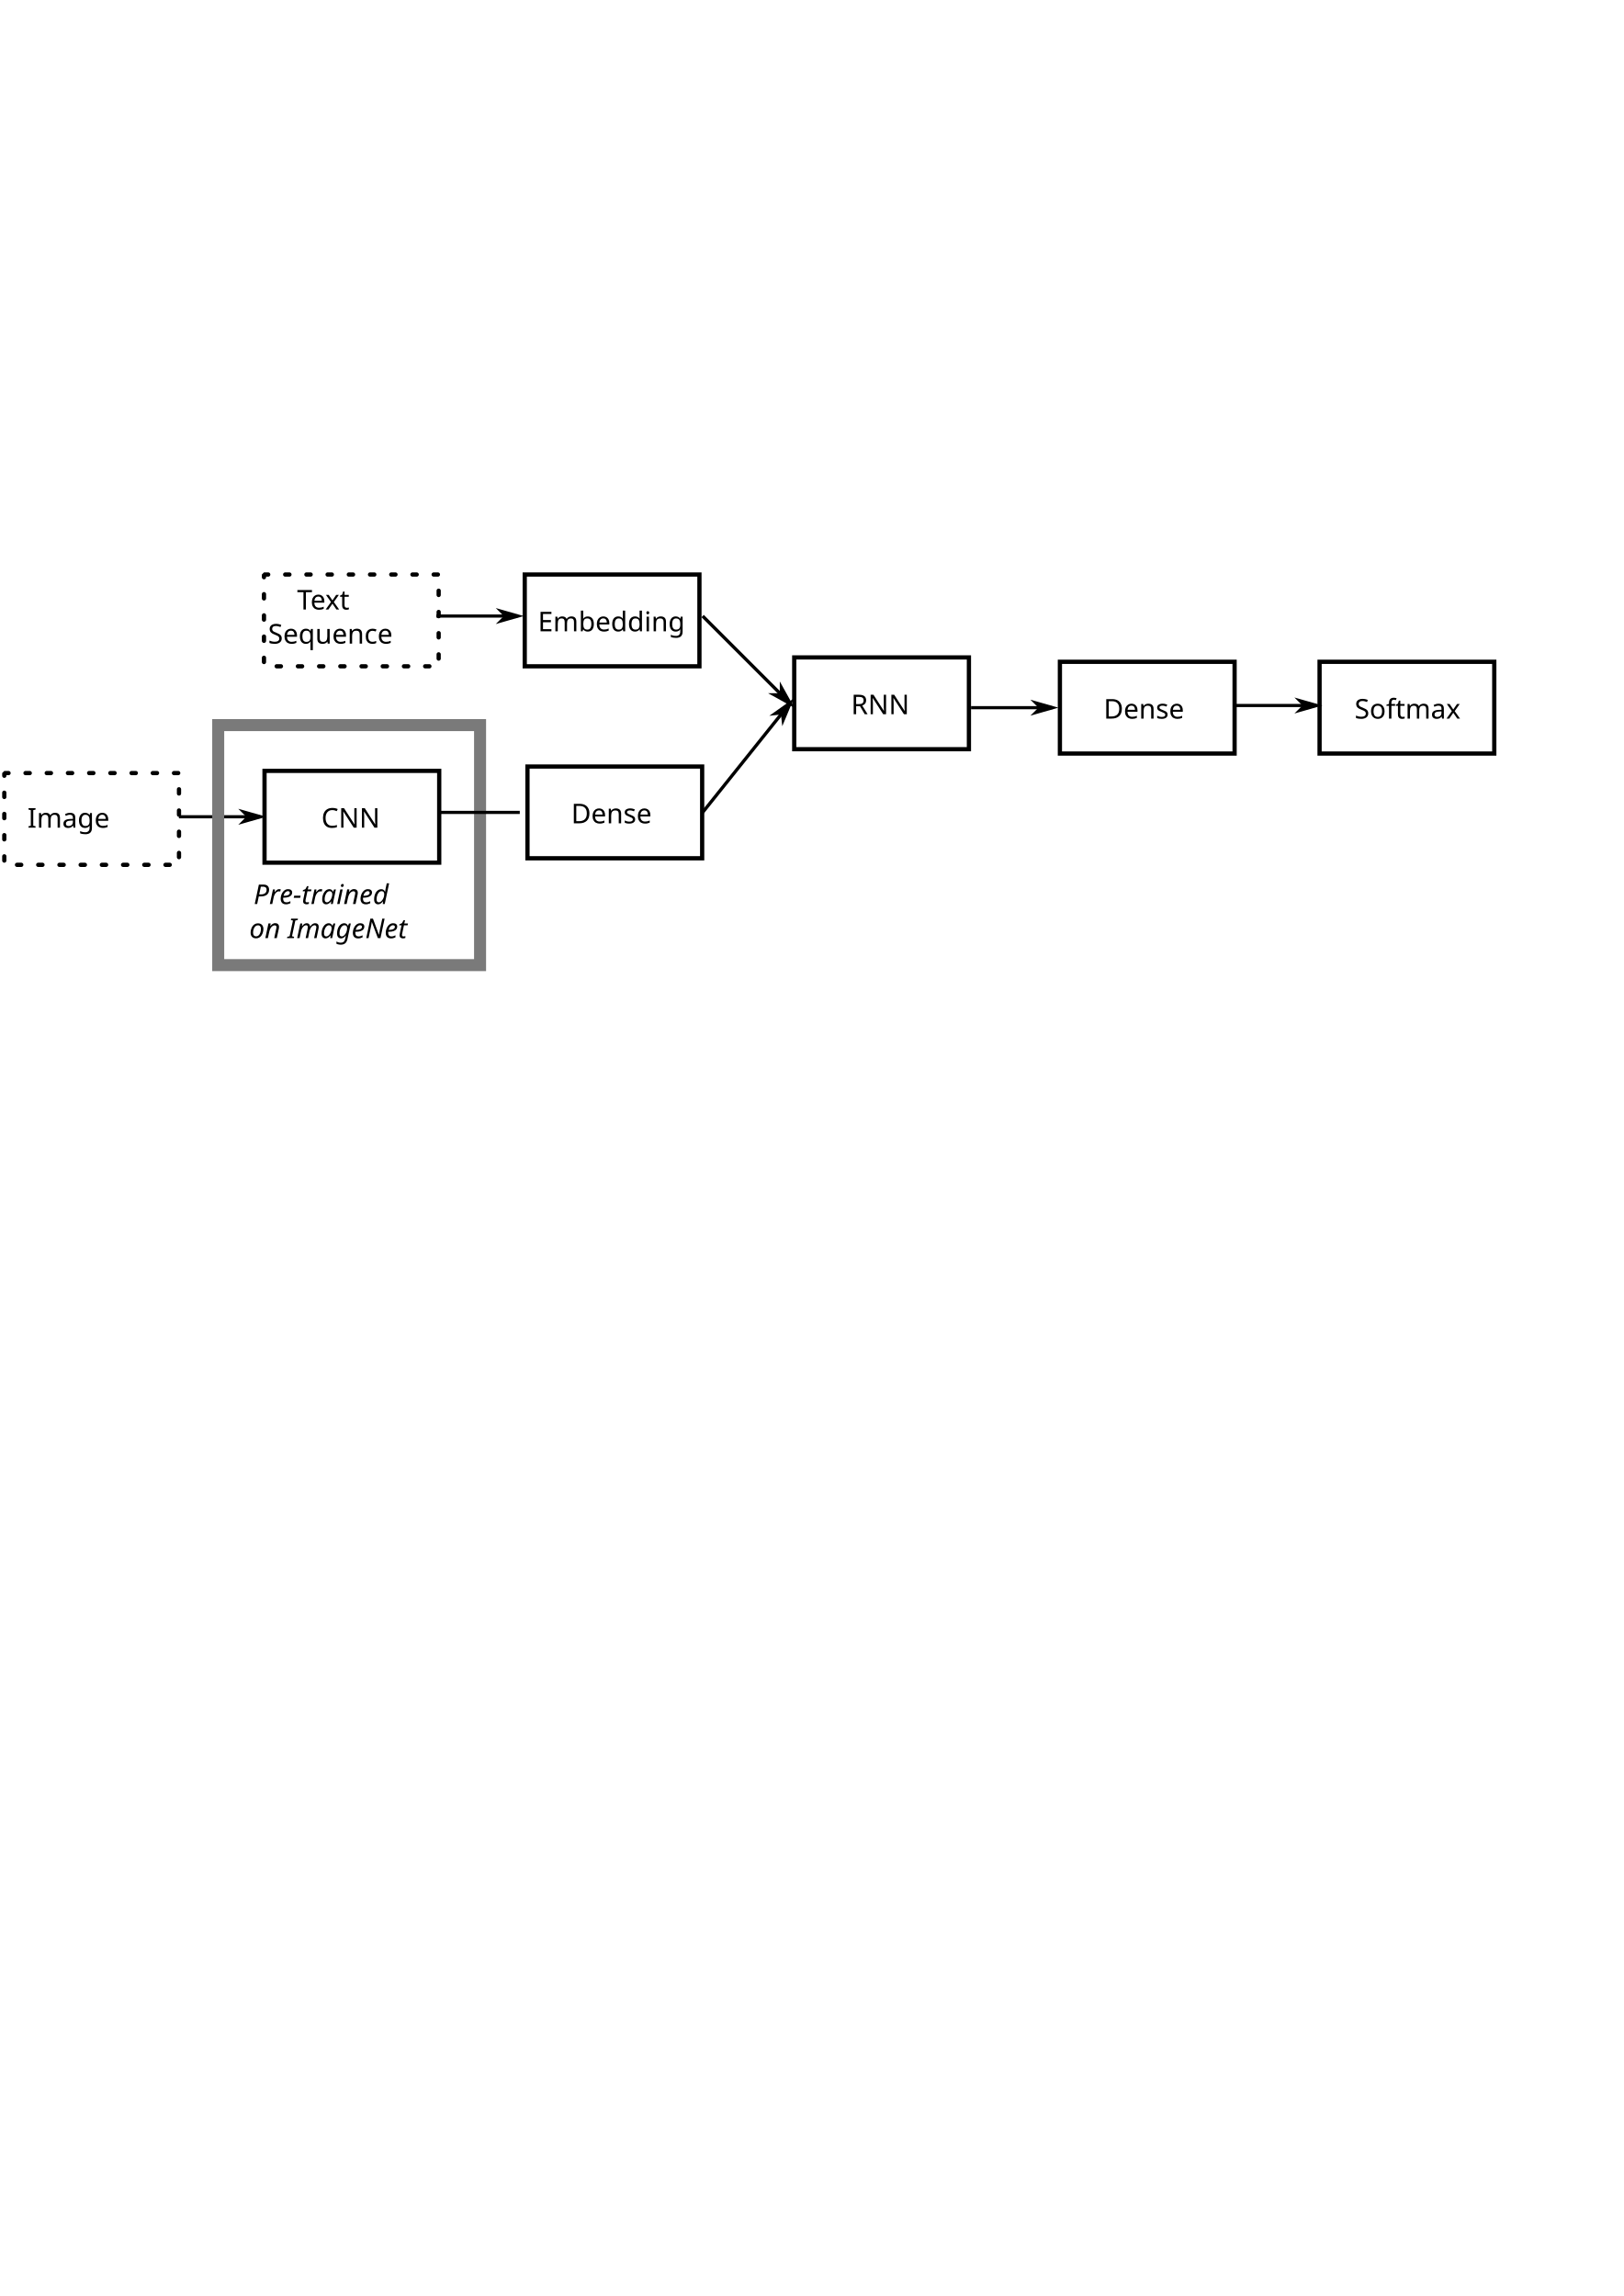
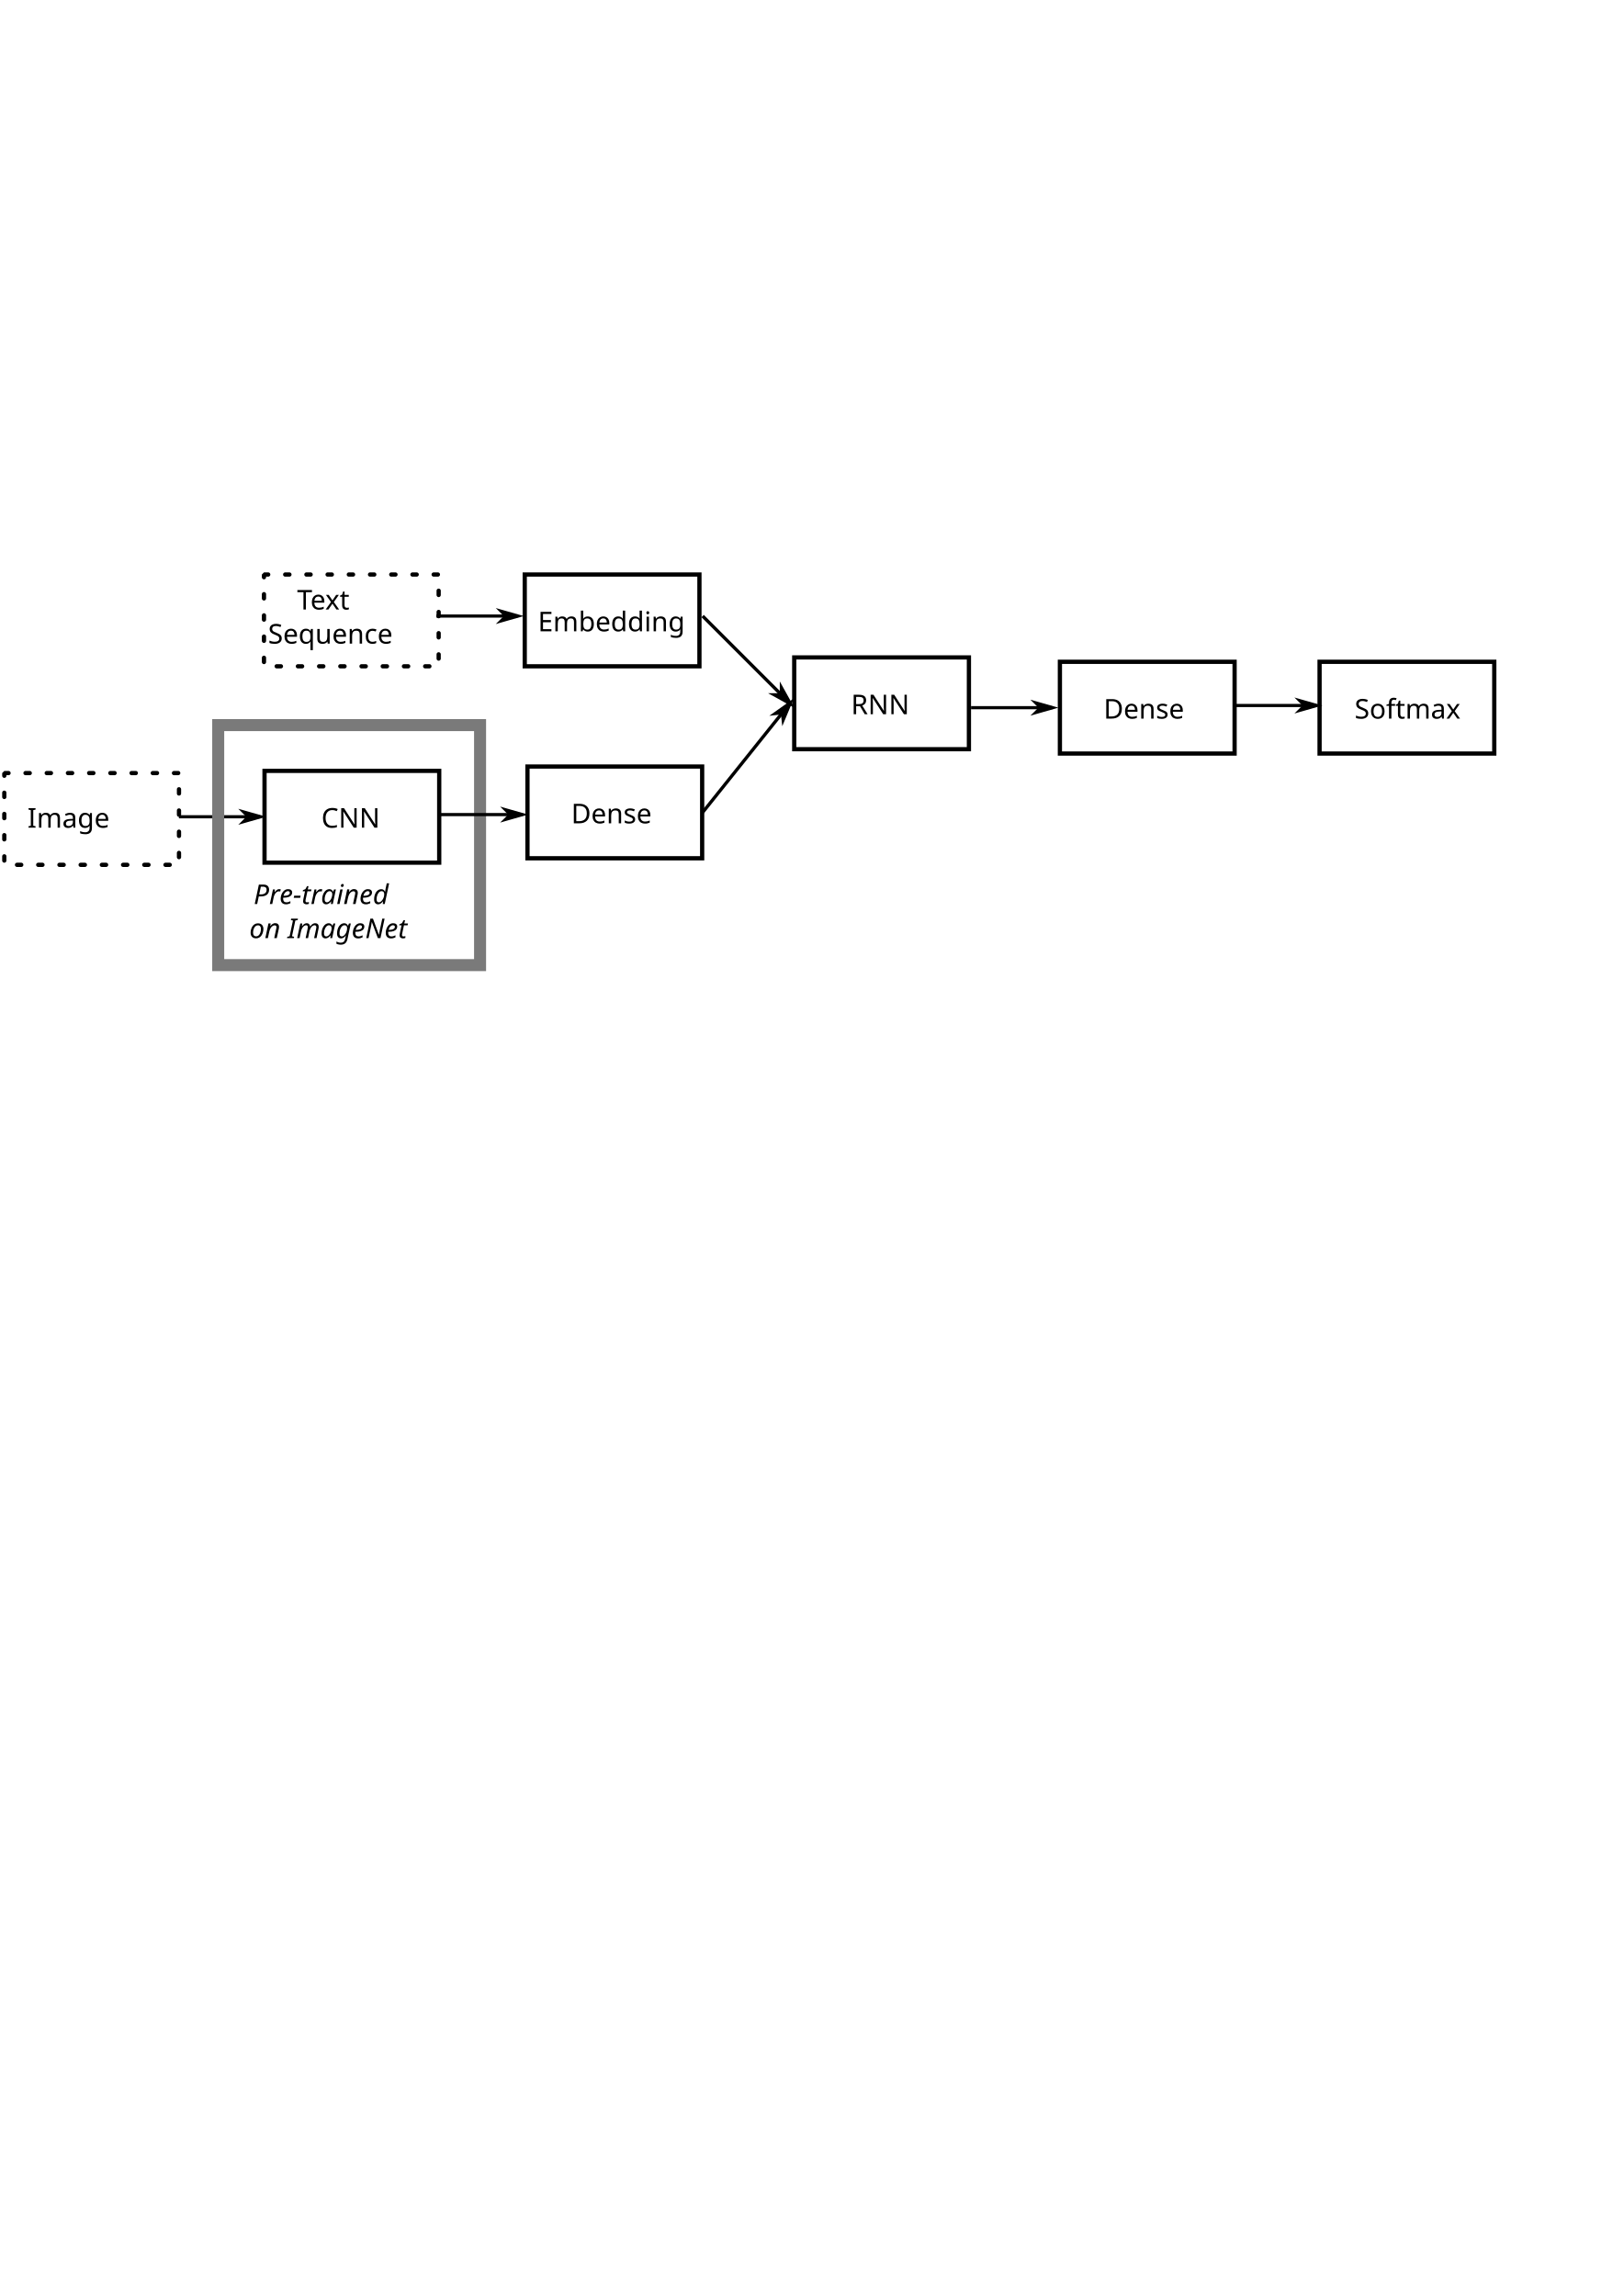
<svg xmlns="http://www.w3.org/2000/svg" width="210mm" height="297mm" viewBox="0 0 744.094 1052.362" id="svg2" version="1.1">
  <defs id="defs4">
    <marker orient="auto" refY="0.0" refX="0.0" id="marker6921" style="overflow:visible;">
      <path id="path6923" d="M 0.0,0.0 L 5.0,-5.0 L -12.5,0.0 L 5.0,5.0 L 0.0,0.0 z " style="fill-rule:evenodd;stroke:#000000;stroke-width:1pt;stroke-opacity:1;fill:#000000;fill-opacity:1" transform="scale(0.4) rotate(180) translate(10,0)" />
    </marker>
    <marker style="overflow:visible;" id="marker6843" refX="0.0" refY="0.0" orient="auto">
      <path transform="scale(0.4) rotate(180) translate(10,0)" style="fill-rule:evenodd;stroke:#000000;stroke-width:1pt;stroke-opacity:1;fill:#000000;fill-opacity:1" d="M 0.0,0.0 L 5.0,-5.0 L -12.5,0.0 L 5.0,5.0 L 0.0,0.0 z " id="path6845" />
    </marker>
    <marker orient="auto" refY="0.0" refX="0.0" id="Arrow1Mend" style="overflow:visible;">
      <path id="path4385" d="M 0.0,0.0 L 5.0,-5.0 L -12.5,0.0 L 5.0,5.0 L 0.0,0.0 z " style="fill-rule:evenodd;stroke:#000000;stroke-width:1pt;stroke-opacity:1;fill:#000000;fill-opacity:1" transform="scale(0.4) rotate(180) translate(10,0)" />
    </marker>
    <marker orient="auto" refY="0.0" refX="0.0" id="Arrow1Lend" style="overflow:visible;">
      <path id="path4379" d="M 0.0,0.0 L 5.0,-5.0 L -12.5,0.0 L 5.0,5.0 L 0.0,0.0 z " style="fill-rule:evenodd;stroke:#000000;stroke-width:1pt;stroke-opacity:1;fill:#000000;fill-opacity:1" transform="scale(0.8) rotate(180) translate(12.5,0)" />
    </marker>
    <marker orient="auto" refY="0" refX="0" id="Arrow1Mend-5" style="overflow:visible">
      <path id="path4385-9" d="M 0,0 5,-5 -12.5,0 5,5 0,0 Z" style="fill:#000000;fill-opacity:1;fill-rule:evenodd;stroke:#000000;stroke-width:1pt;stroke-opacity:1" transform="matrix(-0.4,0,0,-0.4,-4,0)" />
    </marker>
    <marker orient="auto" refY="0" refX="0" id="Arrow1Mend-2" style="overflow:visible">
      <path id="path4385-8" d="M 0,0 5,-5 -12.5,0 5,5 0,0 Z" style="fill:#000000;fill-opacity:1;fill-rule:evenodd;stroke:#000000;stroke-width:1pt;stroke-opacity:1" transform="matrix(-0.4,0,0,-0.4,-4,0)" />
    </marker>
    <marker orient="auto" refY="0" refX="0" id="Arrow1Mend-2-7" style="overflow:visible">
      <path id="path4385-8-3" d="M 0,0 5,-5 -12.5,0 5,5 0,0 Z" style="fill:#000000;fill-opacity:1;fill-rule:evenodd;stroke:#000000;stroke-width:1pt;stroke-opacity:1" transform="matrix(-0.4,0,0,-0.4,-4,0)" />
    </marker>
    <marker orient="auto" refY="0" refX="0" id="Arrow1Mend-2-1" style="overflow:visible">
      <path id="path4385-8-2" d="M 0,0 5,-5 -12.5,0 5,5 0,0 Z" style="fill:#000000;fill-opacity:1;fill-rule:evenodd;stroke:#000000;stroke-width:1pt;stroke-opacity:1" transform="matrix(-0.4,0,0,-0.4,-4,0)" />
    </marker>
    <marker orient="auto" refY="0" refX="0" id="Arrow1Mend-2-3" style="overflow:visible">
      <path id="path4385-8-1" d="M 0,0 5,-5 -12.5,0 5,5 0,0 Z" style="fill:#000000;fill-opacity:1;fill-rule:evenodd;stroke:#000000;stroke-width:1pt;stroke-opacity:1" transform="matrix(-0.4,0,0,-0.4,-4,0)" />
    </marker>
    <marker orient="auto" refY="0" refX="0" id="Arrow1Mend-2-78" style="overflow:visible">
      <path id="path4385-8-4" d="M 0,0 5,-5 -12.5,0 5,5 0,0 Z" style="fill:#000000;fill-opacity:1;fill-rule:evenodd;stroke:#000000;stroke-width:1pt;stroke-opacity:1" transform="matrix(-0.4,0,0,-0.4,-4,0)" />
    </marker>
    <marker orient="auto" refY="0" refX="0" id="Arrow1Mend-2-36" style="overflow:visible">
      <path id="path4385-8-7" d="M 0,0 5,-5 -12.5,0 5,5 0,0 Z" style="fill:#000000;fill-opacity:1;fill-rule:evenodd;stroke:#000000;stroke-width:1pt;stroke-opacity:1" transform="matrix(-0.4,0,0,-0.4,-4,0)" />
+     </marker>
+     <marker orient="auto" refY="0" refX="0" id="Arrow1Mend-3" style="overflow:visible">
+       <path id="path4385-6" d="M 0,0 5,-5 -12.5,0 5,5 0,0 Z" style="fill:#000000;fill-opacity:1;fill-rule:evenodd;stroke:#000000;stroke-width:1pt;stroke-opacity:1" transform="matrix(-0.4,0,0,-0.4,-4,0)" />
    </marker>
  </defs>
  <g id="layer1">
    <rect style="fill:none;fill-opacity:1;stroke:#000000;stroke-width:1.944;stroke-linecap:round;stroke-miterlimit:4;stroke-dasharray:none;stroke-opacity:1" id="rect4155-3" width="80.056" height="42.056" x="240.472" y="263.334" />
    <text xml:space="preserve" style="font-style:normal;font-weight:normal;font-size:12.5px;line-height:125%;font-family:sans-serif;letter-spacing:0px;word-spacing:0px;fill:#000000;fill-opacity:1;stroke:none;stroke-width:1px;stroke-linecap:butt;stroke-linejoin:miter;stroke-opacity:1" x="246.5" y="289.362" id="text4157-6">
      <tspan id="tspan4159-7" x="246.5" y="289.362" style="font-size:12.5px">Embedding</tspan>
    </text>
    <rect style="fill:none;fill-opacity:1;stroke:#000000;stroke-width:1.944;stroke-linecap:round;stroke-miterlimit:4;stroke-dasharray:none;stroke-opacity:1" id="rect4155-3-5" width="80.056" height="42.056" x="363.972" y="301.334" />
    <text xml:space="preserve" style="font-style:normal;font-weight:normal;font-size:12.5px;line-height:125%;font-family:sans-serif;letter-spacing:0px;word-spacing:0px;fill:#000000;fill-opacity:1;stroke:none;stroke-width:1px;stroke-linecap:butt;stroke-linejoin:miter;stroke-opacity:1" x="390" y="327.362" id="text4157-6-3">
      <tspan id="tspan4159-7-5" x="390" y="327.362" style="font-size:12.5px">RNN</tspan>
    </text>
    <rect style="fill:none;fill-opacity:1;stroke:#000000;stroke-width:1.944;stroke-linecap:round;stroke-miterlimit:0;stroke-dasharray:1.944, 7.776;stroke-dashoffset:19.44;stroke-opacity:1" id="rect4155-3-5-6" width="80.056" height="42.056" x="120.972" y="263.334" />
    <text xml:space="preserve" style="font-style:normal;font-weight:normal;font-size:12.5px;line-height:125%;font-family:sans-serif;text-align:center;letter-spacing:0px;word-spacing:0px;text-anchor:middle;fill:#000000;fill-opacity:1;stroke:none;stroke-width:1px;stroke-linecap:butt;stroke-linejoin:miter;stroke-opacity:1" x="159.533" y="279.362" id="text4157-6-3-2">
      <tspan id="tspan4159-7-5-9" x="159.533" y="279.362" style="font-size:12.5px;text-align:center;text-anchor:middle">Text</tspan>
      <tspan x="159.533" y="294.987" style="font-size:12.5px;text-align:center;text-anchor:middle" id="tspan4232">Sequence</tspan>
    </text>
    <rect style="fill:none;fill-opacity:1;stroke:#000000;stroke-width:1.944;stroke-linecap:round;stroke-miterlimit:0;stroke-dasharray:1.944, 7.776;stroke-dashoffset:19.44;stroke-opacity:1" id="rect4155-3-5-6-0" width="80.056" height="42.056" x="1.972" y="354.334" />
    <text xml:space="preserve" style="font-style:normal;font-weight:normal;font-size:12.5px;line-height:125%;font-family:sans-serif;text-align:center;letter-spacing:0px;word-spacing:0px;text-anchor:middle;fill:#000000;fill-opacity:1;stroke:none;stroke-width:1px;stroke-linecap:butt;stroke-linejoin:miter;stroke-opacity:1" x="39.533" y="379.362" id="text4157-6-3-2-9">
      <tspan x="39.533" y="379.362" style="font-size:12.5px;text-align:center;text-anchor:middle" id="tspan4281">Image</tspan>
    </text>
    <rect style="fill:none;fill-opacity:1;stroke:#000000;stroke-width:1.944;stroke-linecap:round;stroke-miterlimit:4;stroke-dasharray:none;stroke-opacity:1" id="rect4155-3-0" width="80.056" height="42.056" x="121.222" y="353.334" />
    <text xml:space="preserve" style="font-style:normal;font-weight:normal;font-size:12.5px;line-height:125%;font-family:sans-serif;letter-spacing:0px;word-spacing:0px;fill:#000000;fill-opacity:1;stroke:none;stroke-width:1px;stroke-linecap:butt;stroke-linejoin:miter;stroke-opacity:1" x="147.25" y="379.362" id="text4157-6-6">
      <tspan id="tspan4159-7-2" x="147.25" y="379.362" style="font-size:12.5px">CNN</tspan>
    </text>
    <rect style="fill:none;fill-opacity:1;stroke:#000000;stroke-width:1.944;stroke-linecap:round;stroke-miterlimit:4;stroke-dasharray:none;stroke-opacity:1" id="rect4155-3-5-61-9" width="80.056" height="42.056" x="485.722" y="303.334" />
    <text xml:space="preserve" style="font-style:normal;font-weight:normal;font-size:12.5px;line-height:125%;font-family:sans-serif;letter-spacing:0px;word-spacing:0px;fill:#000000;fill-opacity:1;stroke:none;stroke-width:1px;stroke-linecap:butt;stroke-linejoin:miter;stroke-opacity:1" x="505.75" y="329.362" id="text4157-6-3-8-2">
      <tspan id="tspan4159-7-5-7-0" x="505.75" y="329.362" style="font-size:12.5px">Dense</tspan>
    </text>
    <rect style="fill:none;fill-opacity:1;stroke:#000000;stroke-width:1.944;stroke-linecap:round;stroke-miterlimit:4;stroke-dasharray:none;stroke-opacity:1" id="rect4155-3-5-61-9-2" width="80.056" height="42.056" x="604.722" y="303.334" />
    <text xml:space="preserve" style="font-style:normal;font-weight:normal;font-size:12.5px;line-height:125%;font-family:sans-serif;letter-spacing:0px;word-spacing:0px;fill:#000000;fill-opacity:1;stroke:none;stroke-width:1px;stroke-linecap:butt;stroke-linejoin:miter;stroke-opacity:1" x="620.75" y="329.362" id="text4157-6-3-8-2-3">
      <tspan id="tspan4159-7-5-7-0-7" x="620.75" y="329.362" style="font-size:12.5px">Softmax</tspan>
    </text>
    <path style="fill:none;fill-rule:evenodd;stroke:#000000;stroke-width:1.446;stroke-linecap:butt;stroke-linejoin:miter;stroke-miterlimit:4;stroke-dasharray:none;stroke-opacity:1;marker-end:url(#Arrow1Mend)" d="m 200,282.362 37.197,0" id="path4370" />
    <path style="fill:none;fill-rule:evenodd;stroke:#000000;stroke-width:1.446;stroke-linecap:butt;stroke-linejoin:miter;stroke-miterlimit:4;stroke-dasharray:none;stroke-opacity:1;marker-end:url(#Arrow1Mend-2)" d="m 445,324.362 37.197,0" id="path4370-9" />
    <path style="fill:none;fill-rule:evenodd;stroke:#000000;stroke-width:1.446;stroke-linecap:butt;stroke-linejoin:miter;stroke-miterlimit:4;stroke-dasharray:none;stroke-opacity:1;marker-end:url(#Arrow1Mend-2-1)" d="m 82,374.362 37.197,0" id="path4370-9-9" />
    <path style="fill:none;fill-rule:evenodd;stroke:#000000;stroke-width:1.446;stroke-linecap:butt;stroke-linejoin:miter;stroke-miterlimit:4;stroke-dasharray:none;stroke-opacity:1;marker-end:url(#Arrow1Mend-2-3)" d="m 566,323.362 37.197,0" id="path4370-9-94" />
    <path style="fill:none;fill-rule:evenodd;stroke:#000000;stroke-width:1.5;stroke-linecap:butt;stroke-linejoin:miter;stroke-miterlimit:4;stroke-dasharray:none;stroke-opacity:1;marker-end:url(#marker6843)" d="m 322,282.362 40,40" id="path6829" />
    <path style="fill:none;fill-rule:evenodd;stroke:#000000;stroke-width:1.5;stroke-linecap:butt;stroke-linejoin:miter;stroke-miterlimit:4;stroke-dasharray:none;stroke-opacity:1;marker-end:url(#marker6921)" d="m 322,372.362 40,-50" id="path6913" />
    <rect style="fill:none;fill-opacity:1;stroke:#7a7a7a;stroke-width:5.5;stroke-linecap:round;stroke-miterlimit:10;stroke-dasharray:none;stroke-dashoffset:19.44;stroke-opacity:1" id="rect6997" width="120" height="110" x="100" y="332.362" />
    <text xml:space="preserve" style="font-style:normal;font-weight:normal;font-size:12.5px;line-height:125%;font-family:sans-serif;text-align:center;letter-spacing:0px;word-spacing:0px;text-anchor:middle;fill:#000000;fill-opacity:1;stroke:none;stroke-width:1px;stroke-linecap:butt;stroke-linejoin:miter;stroke-opacity:1" x="158.533" y="414.362" id="text4157-6-3-2-0">
      <tspan x="158.533" y="414.362" style="font-style:italic;font-size:12.5px;text-align:center;text-anchor:middle" id="tspan7022">Pre-trained</tspan>
      <tspan x="158.533" y="429.987" style="font-style:italic;font-size:12.5px;text-align:center;text-anchor:middle" id="tspan7026">on ImageNet</tspan>
    </text>
    <rect style="fill:none;fill-opacity:1;stroke:#000000;stroke-width:1.944;stroke-linecap:round;stroke-miterlimit:4;stroke-dasharray:none;stroke-opacity:1" id="rect4155-3-5-61-9-5" width="80.056" height="42.056" x="241.722" y="351.334" />
    <text xml:space="preserve" style="font-style:normal;font-weight:normal;font-size:12.5px;line-height:125%;font-family:sans-serif;letter-spacing:0px;word-spacing:0px;fill:#000000;fill-opacity:1;stroke:none;stroke-width:1px;stroke-linecap:butt;stroke-linejoin:miter;stroke-opacity:1" x="261.75" y="377.362" id="text4157-6-3-8-2-35">
      <tspan id="tspan4159-7-5-7-0-6" x="261.75" y="377.362" style="font-size:12.5px">Dense</tspan>
    </text>
-     <path style="fill:none;fill-rule:evenodd;stroke:#000000;stroke-width:1.446;stroke-linecap:butt;stroke-linejoin:miter;stroke-miterlimit:4;stroke-dasharray:none;stroke-opacity:1" d="m 201,372.362 37.197,0" id="path4370-9-2" />
+     <path style="fill:none;fill-rule:evenodd;stroke:#000000;stroke-width:1.446;stroke-linecap:butt;stroke-linejoin:miter;stroke-miterlimit:4;stroke-dasharray:none;stroke-opacity:1;marker-end:url(#Arrow1Mend-3)" d="m 202,373.362 37.197,0" id="path4370-7" />
  </g>
</svg>
